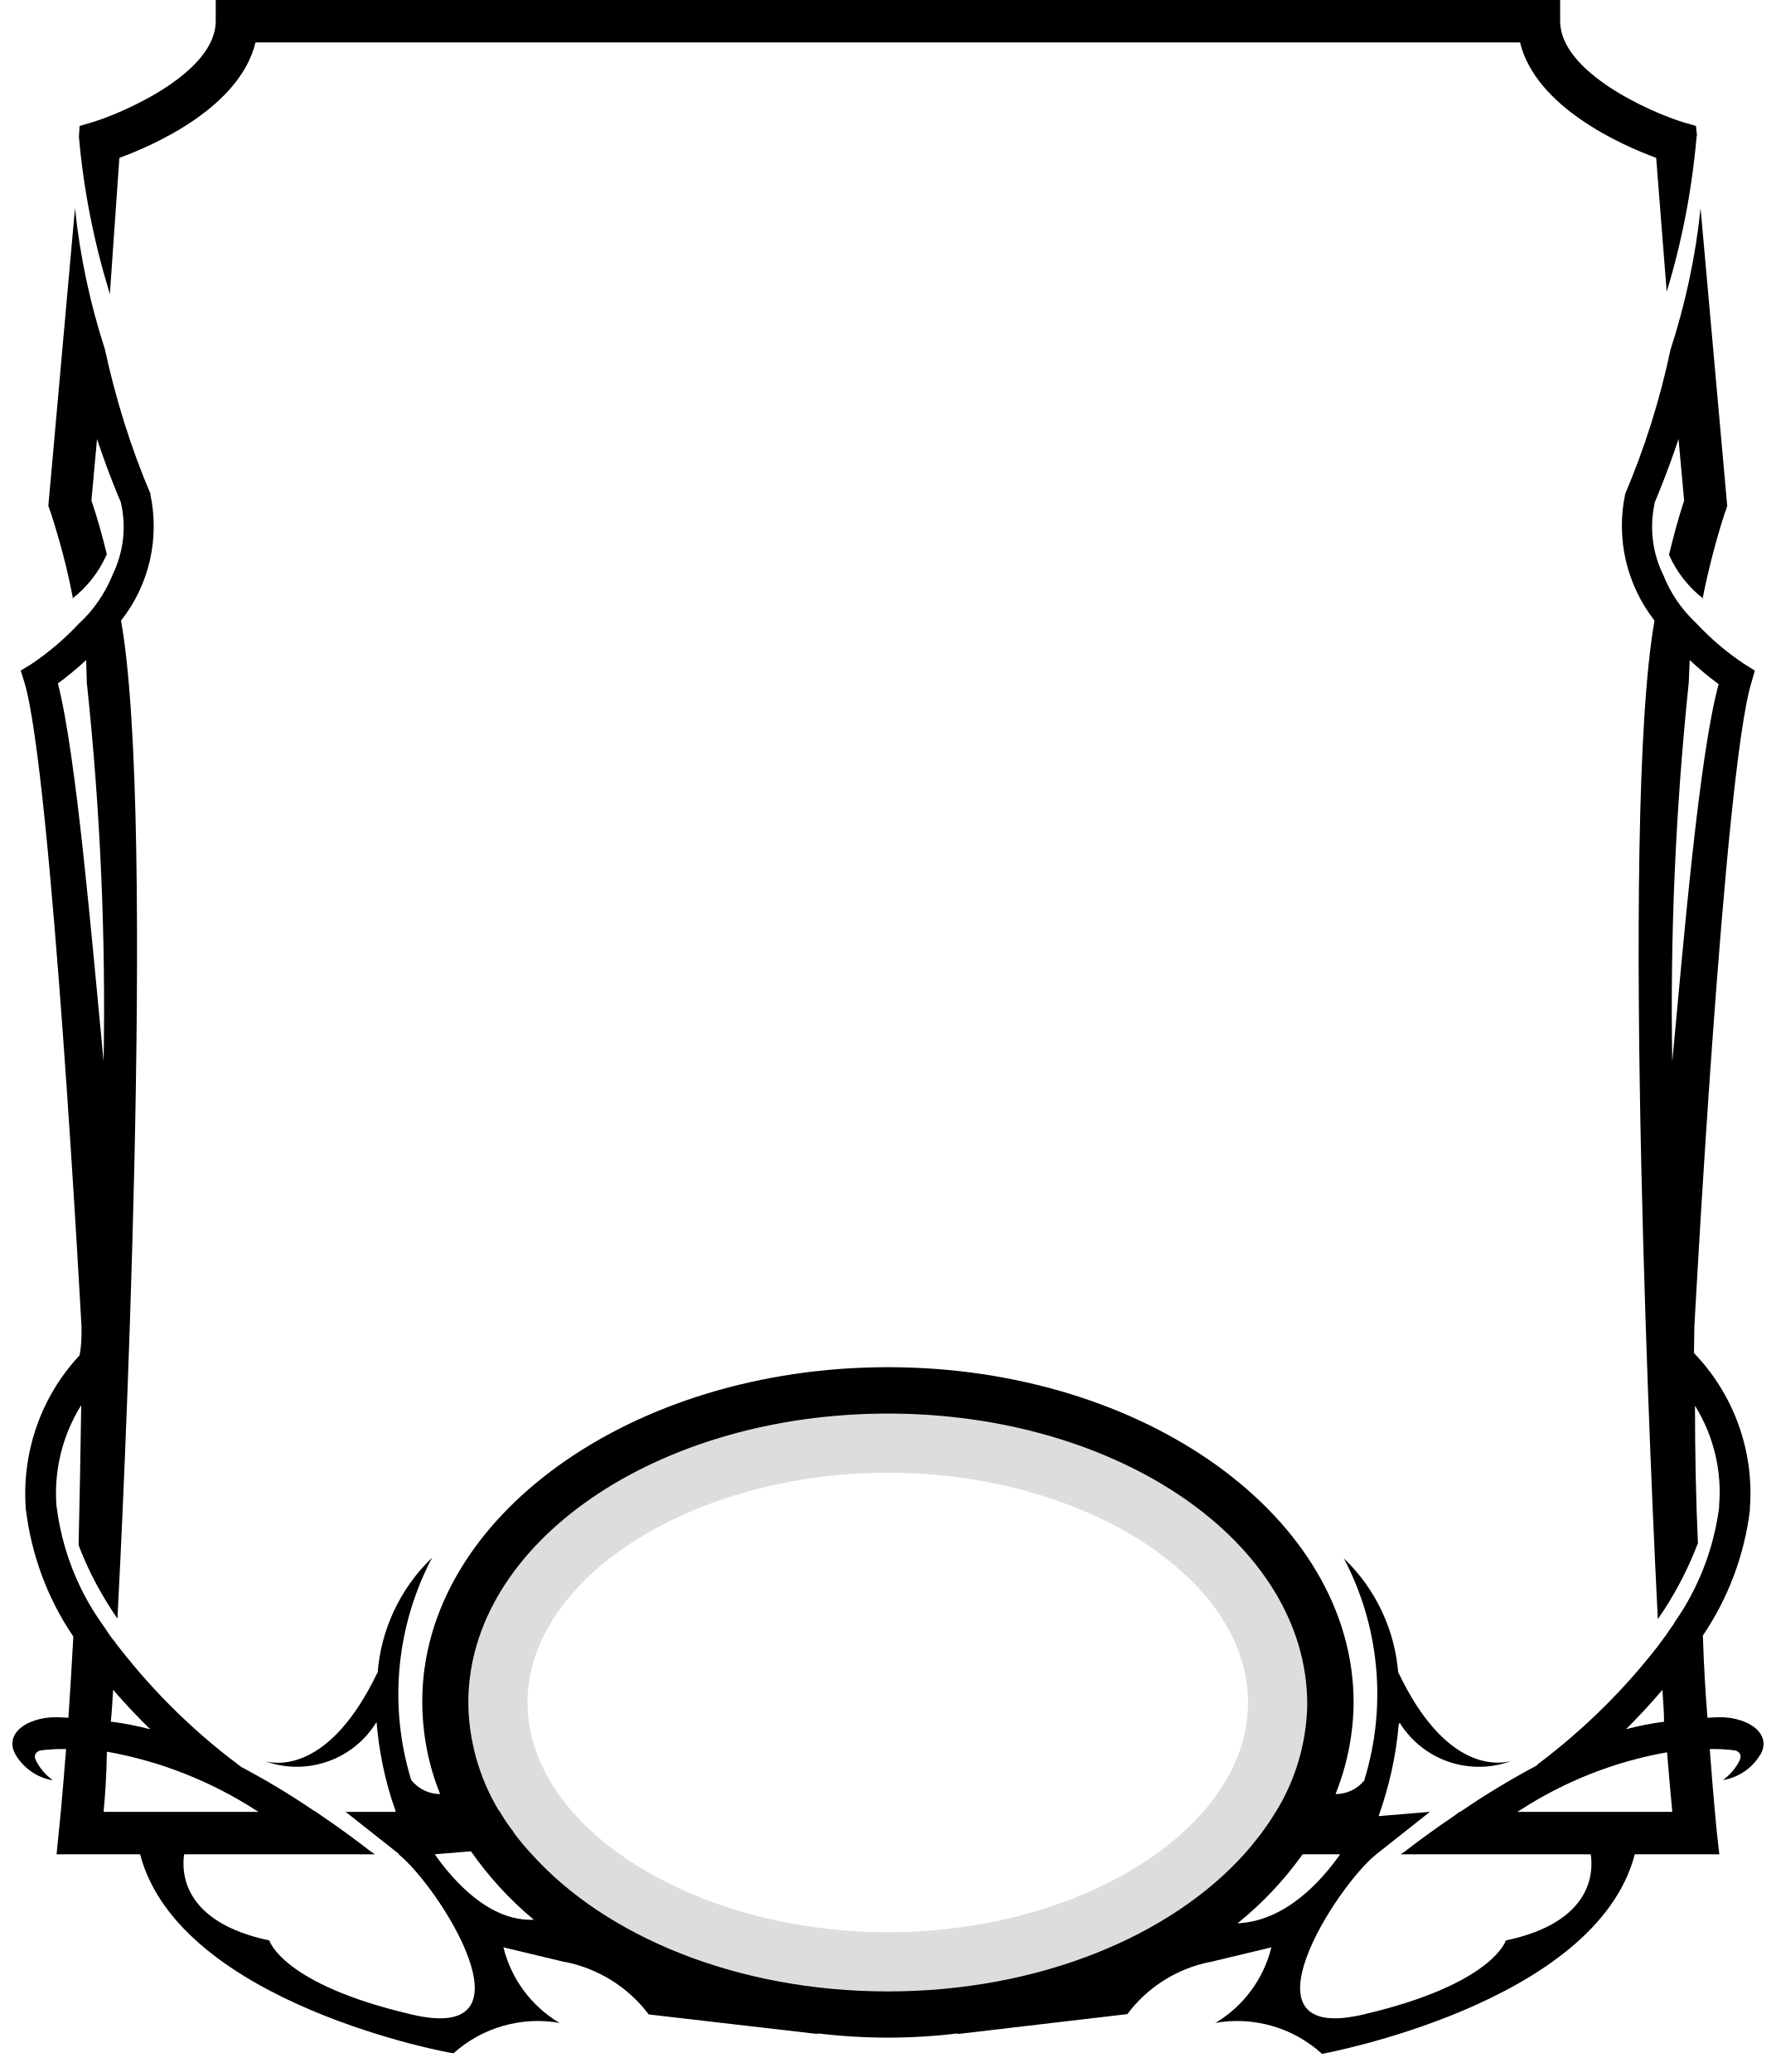
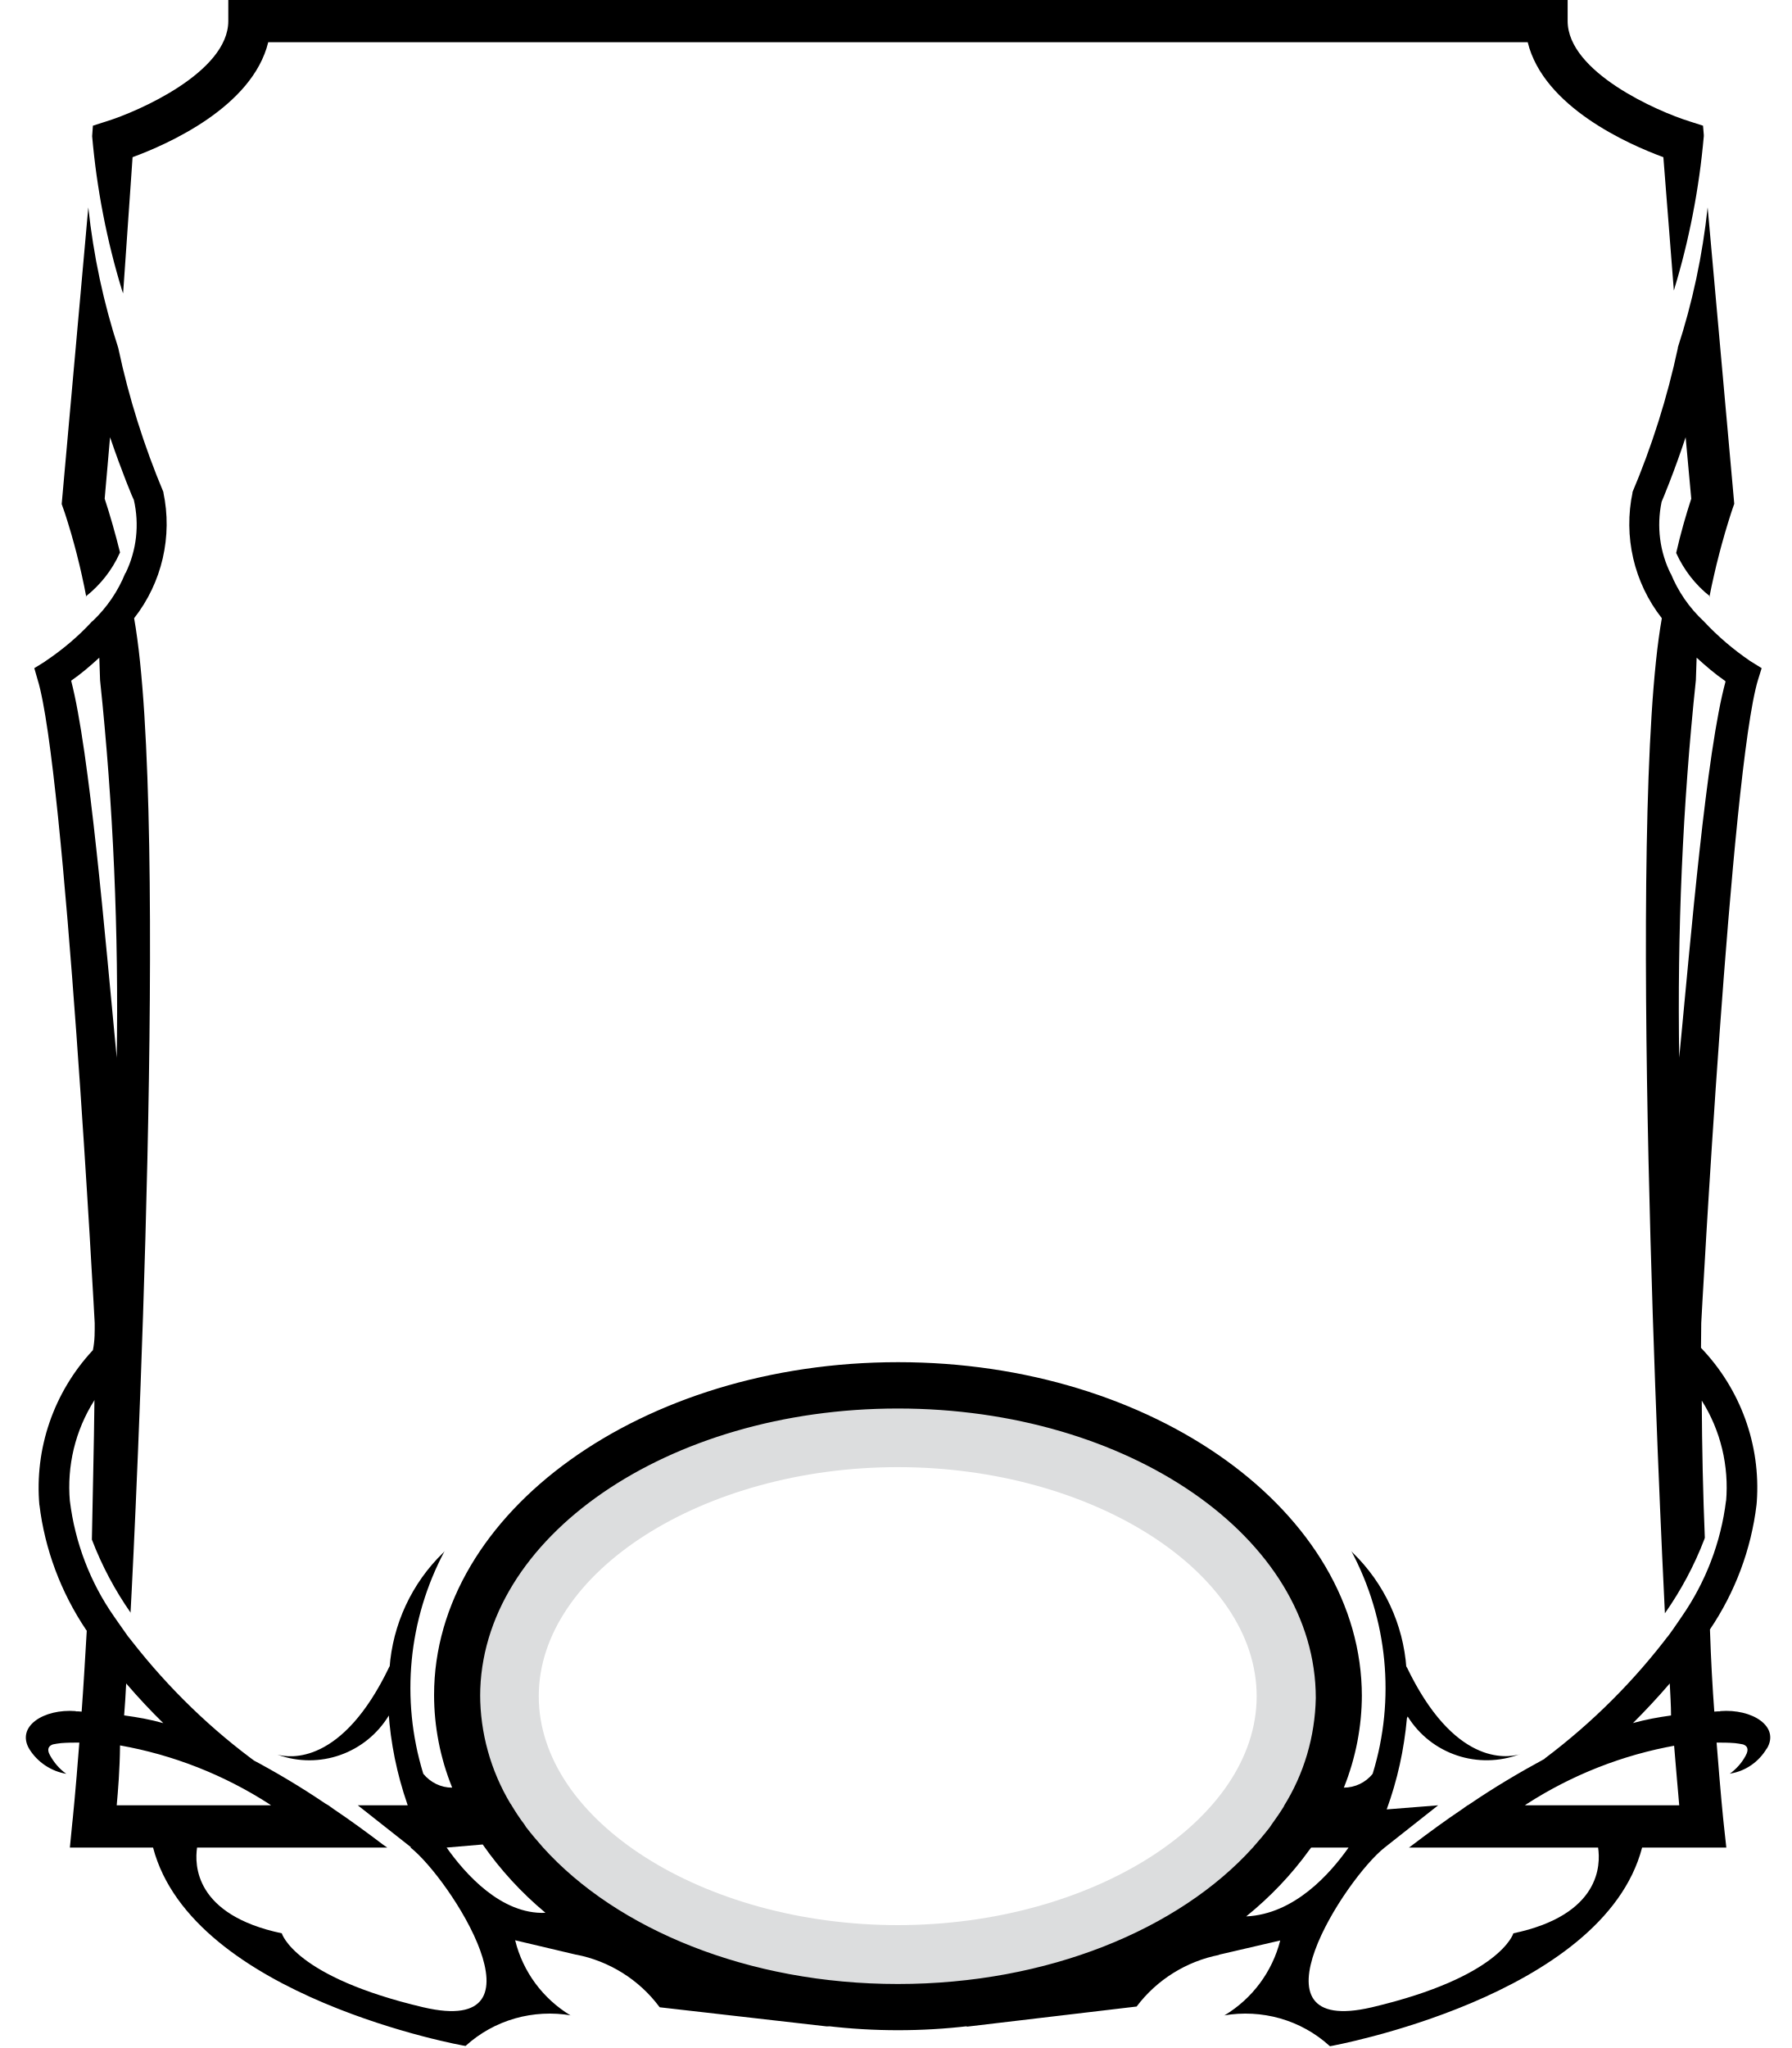
- <svg xmlns="http://www.w3.org/2000/svg" version="1.1" width="54" height="63" xml:space="preserve" id="attrBlock3">
-   <g id="attrBlock3-attrBlock3">
-     <path id="attrBlock3-bezier" stroke="none" fill="rgb(255, 255, 255)" d="M 1.13,20.47 L 0.99,19.76 C 2.36,26.76 2.92,33.89 2.67,41.02 2.63,41.97 -0.5,45.1 2.88,50.16 L 2.6,55.63 51.39,55.63 51.11,50.16 C 54.49,45.1 51.36,41.97 51.36,41.97 L 51.4,42.67 C 51.02,35.54 51.46,28.4 52.7,21.37 L 51.43,19.41 51.52,19.14 C 51.92,17.89 52.26,16.63 52.53,15.34 L 51.57,3.83 C 48.72,5.01 46.88,0.7 46.88,0.7 L 7.11,0.7 C 7.11,0.7 5.27,5.01 2.42,3.83 L 1.47,15.38 1.46,15.35 C 1.74,16.64 2.08,17.9 2.48,19.15 L 1.13,20.47 Z M 1.13,20.47" />
-     <ellipse id="attrBlock3-oval" stroke="none" fill="rgb(255, 255, 255)" cx="26.97" cy="51.77" rx="12.2" ry="8.25" />
-     <path id="attrBlock3-bezier2" stroke="none" fill="rgb(220, 221, 222)" d="M 27,61.25 C 34.43,61.25 40.45,57.01 40.45,51.77 40.45,46.53 34.43,42.28 27,42.28 19.56,42.28 13.54,46.53 13.54,51.77 13.54,57.01 19.56,61.25 27,61.25 Z M 27,58.75 C 21.06,58.75 16.04,55.55 16.04,51.77 16.04,47.98 21.06,44.78 27,44.78 32.94,44.78 37.95,47.98 37.95,51.77 37.95,55.55 32.94,58.75 27,58.75 Z M 27,58.75" />
-     <path id="attrBlock3-bezier3" stroke="none" fill="rgb(0, 0, 0)" d="M 3.15,32.27 L 3.15,32.33 C 3.22,28.46 3.05,24.6 2.64,20.76 L 2.62,20.07 C 2.35,20.32 2.06,20.56 1.76,20.78 2.32,22.94 2.79,28.55 3.15,32.27 Z M 3.15,55.09 L 7.86,55.09 7.81,55.06 C 6.42,54.16 4.88,53.55 3.25,53.26 3.24,54.03 3.19,54.66 3.15,55.09 Z M 3.37,52.35 L 3.4,52.35 C 3.79,52.4 4.19,52.48 4.57,52.58 4.2,52.22 3.82,51.82 3.44,51.38 3.42,51.72 3.4,52.05 3.37,52.35 Z M 16.23,58.37 L 16.22,58.36 C 15.5,57.76 14.86,57.06 14.32,56.29 L 13.22,56.38 C 13.78,57.18 14.88,58.43 16.23,58.37 Z M 14.24,51.77 L 14.24,51.71 C 14.24,52.89 14.56,54.03 15.16,55.04 L 15.19,55.07 C 15.31,55.28 15.45,55.49 15.6,55.68 15.62,55.72 15.64,55.74 15.65,55.76 15.81,55.97 15.98,56.18 16.17,56.38 18.42,58.88 22.42,60.55 27,60.55 31.57,60.55 35.58,58.88 37.83,56.38 38.01,56.18 38.18,55.97 38.34,55.76 38.36,55.74 38.37,55.72 38.39,55.69 38.53,55.5 38.67,55.3 38.79,55.09 L 38.77,55.13 C 39.39,54.14 39.73,53 39.75,51.82 39.75,46.92 34.03,42.98 27,42.98 19.96,42.98 14.24,46.92 14.24,51.77 Z M 39.61,56.38 L 39.56,56.45 C 39.01,57.21 38.36,57.89 37.63,58.48 39.1,58.41 40.19,57.18 40.75,56.38 L 39.61,56.38 Z M 46.14,55.09 L 50.85,55.09 C 50.81,54.66 50.75,54.03 50.69,53.27 L 50.74,53.27 C 49.12,53.55 47.57,54.16 46.19,55.06 M 49.44,52.58 L 49.43,52.58 C 49.81,52.48 50.2,52.4 50.6,52.35 50.6,52.05 50.57,51.72 50.55,51.38 50.18,51.82 49.8,52.22 49.44,52.58 Z M 50.85,32.27 C 51.2,28.55 51.67,22.94 52.26,20.8 L 52.23,20.78 C 51.93,20.56 51.65,20.32 51.38,20.07 L 51.35,20.76 C 50.95,24.6 50.78,28.45 50.85,32.31 M 1.9,52.22 L 1.9,52.22 C 1.95,52.22 2.02,52.23 2.08,52.23 2.13,51.5 2.18,50.67 2.23,49.76 L 2.21,49.73 C 1.44,48.59 0.96,47.28 0.79,45.92 L 0.79,45.95 C 0.64,44.21 1.23,42.48 2.42,41.21 2.48,40.89 2.48,40.63 2.48,40.37 2.48,40.37 1.57,23.44 0.74,20.74 L 0.63,20.39 0.94,20.2 0.97,20.18 C 1.49,19.83 1.97,19.42 2.4,18.96 L 2.4,18.96 C 2.85,18.55 3.19,18.04 3.42,17.49 L 3.42,17.48 C 3.76,16.79 3.85,16.01 3.67,15.26 3.65,15.22 3.3,14.4 2.95,13.35 L 2.78,15.22 C 2.96,15.74 3.11,16.29 3.25,16.86 L 3.24,16.87 C 3.01,17.39 2.65,17.85 2.2,18.2 L 2.22,18.21 C 2.06,17.34 1.83,16.48 1.56,15.64 L 1.47,15.38 2.28,6.33 2.28,6.33 C 2.43,7.79 2.74,9.23 3.19,10.62 L 3.19,10.62 C 3.52,12.14 3.98,13.62 4.59,15.05 L 4.57,15.02 C 4.86,16.37 4.54,17.78 3.68,18.87 4.77,24.96 3.71,46.69 3.57,49.22 L 3.58,49.23 C 3.1,48.53 2.69,47.78 2.39,46.98 2.42,45.61 2.45,44.19 2.47,42.72 L 2.46,42.74 C 1.89,43.66 1.63,44.74 1.72,45.82 L 1.72,45.8 C 1.88,47.07 2.34,48.29 3.08,49.34 3.13,49.42 3.17,49.47 3.2,49.51 3.29,49.66 3.39,49.8 3.5,49.93 3.52,49.96 3.53,49.98 3.53,49.98 L 3.53,49.98 3.62,50.09 C 4.73,51.52 6.04,52.79 7.51,53.85 L 7.25,53.68 C 8.03,54.09 8.79,54.54 9.52,55.04 L 9.61,55.09 9.78,55.21 C 10.3,55.56 10.8,55.93 11.28,56.3 L 11.4,56.38 5.6,56.38 C 5.52,56.9 5.53,58.44 8.19,59 8.19,59 8.57,60.33 12.51,61.25 16.45,62.18 13.32,57.33 12.12,56.38 L 12.13,56.37 10.51,55.09 12.03,55.09 12.02,55.04 C 11.7,54.14 11.51,53.19 11.44,52.24 L 11.46,52.34 C 10.76,53.51 9.33,54.01 8.06,53.55 8.42,53.65 10.03,53.88 11.48,50.85 L 11.48,50.86 11.48,50.91 C 11.57,49.57 12.16,48.31 13.12,47.38 L 13.15,47.34 C 12.05,49.42 11.81,51.85 12.5,54.11 L 12.51,54.13 C 12.73,54.4 13.05,54.55 13.39,54.55 L 13.38,54.54 C 13.02,53.65 12.84,52.69 12.84,51.73 12.84,46.15 19.19,41.57 27,41.57 34.81,41.57 41.16,46.15 41.16,51.77 L 41.16,51.72 C 41.16,52.69 40.97,53.65 40.61,54.55 L 40.61,54.55 C 40.95,54.55 41.27,54.4 41.49,54.13 L 41.49,54.11 C 42.18,51.86 41.95,49.42 40.84,47.34 L 40.87,47.39 C 41.84,48.32 42.42,49.57 42.52,50.9 L 42.52,50.85 C 43.96,53.88 45.57,53.65 45.97,53.54 L 45.99,53.53 C 44.72,54.02 43.28,53.54 42.56,52.38 L 42.53,52.44 C 42.45,53.39 42.24,54.32 41.92,55.22 L 43.48,55.09 41.85,56.38 C 40.65,57.33 37.52,62.18 41.46,61.25 45.4,60.33 45.79,59 45.79,59 48.45,58.44 48.45,56.9 48.37,56.38 L 42.59,56.38 42.71,56.3 C 43.19,55.93 43.7,55.56 44.22,55.21 L 44.38,55.09 44.4,55.09 44.49,55.03 C 45.21,54.54 45.96,54.09 46.73,53.68 L 46.75,53.65 C 48.2,52.56 49.49,51.28 50.58,49.83 L 50.46,49.98 C 50.46,49.98 50.48,49.96 50.5,49.93 50.6,49.8 50.7,49.66 50.8,49.51 50.83,49.47 50.86,49.42 50.9,49.37 L 50.91,49.34 C 51.65,48.29 52.12,47.07 52.28,45.79 L 52.27,45.82 C 52.37,44.74 52.11,43.66 51.54,42.74 51.54,44.19 51.57,45.61 51.63,46.93 L 51.61,46.97 C 51.3,47.77 50.9,48.53 50.41,49.23 50.28,46.69 49.23,24.96 50.31,18.87 L 50.31,18.87 C 49.46,17.78 49.13,16.37 49.42,15.01 L 49.4,15.06 C 50.01,13.63 50.48,12.14 50.8,10.61 L 50.8,10.62 C 51.25,9.23 51.56,7.79 51.71,6.33 L 52.52,15.38 52.48,15.51 52.43,15.65 C 52.16,16.49 51.94,17.35 51.77,18.21 L 51.79,18.2 C 51.34,17.85 50.98,17.39 50.75,16.87 50.89,16.29 51.04,15.74 51.21,15.22 L 51.04,13.35 C 50.69,14.4 50.34,15.22 50.31,15.29 L 50.31,15.32 C 50.15,16.07 50.25,16.85 50.6,17.53 L 50.58,17.49 C 50.8,18.05 51.15,18.55 51.59,18.96 L 51.59,18.96 C 52.02,19.42 52.49,19.82 53.01,20.17 L 53.36,20.39 53.26,20.74 C 52.42,23.44 51.52,40.37 51.52,40.37 51.52,40.63 51.51,40.89 51.51,41.14 L 51.5,41.13 C 52.71,42.38 53.34,44.1 53.21,45.84 L 53.21,45.92 C 53.04,47.29 52.55,48.59 51.78,49.73 51.81,50.67 51.86,51.5 51.92,52.23 51.98,52.23 52.04,52.22 52.1,52.22 L 52.1,52.22 C 53.07,52.14 53.93,52.68 53.52,53.37 L 53.52,53.36 C 53.28,53.76 52.87,54.04 52.41,54.12 L 52.38,54.13 C 52.58,53.99 52.75,53.8 52.87,53.58 52.99,53.37 52.9,53.28 52.79,53.23 52.71,53.22 52.63,53.2 52.54,53.2 L 52.54,53.2 C 52.36,53.18 52.17,53.18 51.99,53.18 52.1,54.7 52.2,55.62 52.2,55.67 L 52.28,56.38 49.71,56.38 C 48.52,60.94 40.19,62.45 40.19,62.45 L 40.18,62.43 C 39.3,61.64 38.1,61.3 36.94,61.51 L 36.97,61.5 C 37.82,60.99 38.42,60.17 38.66,59.21 L 36.78,59.66 36.81,59.65 C 35.8,59.85 34.9,60.41 34.28,61.24 L 29.08,61.85 29.12,61.83 29.17,61.82 C 27.73,62 26.27,62 24.82,61.82 L 24.91,61.85 19.73,61.25 19.72,61.24 C 19.09,60.41 18.18,59.85 17.17,59.65 L 17.19,59.66 15.31,59.21 15.31,59.22 C 15.55,60.17 16.15,60.99 17,61.5 L 17.03,61.51 C 15.87,61.3 14.67,61.64 13.79,62.43 13.78,62.45 5.45,60.94 4.26,56.38 L 1.72,56.38 1.79,55.67 C 1.8,55.62 1.89,54.7 2.01,53.18 1.83,53.18 1.64,53.18 1.46,53.2 L 1.46,53.2 C 1.37,53.2 1.29,53.22 1.2,53.23 1.09,53.28 1,53.37 1.11,53.56 L 1.11,53.56 C 1.23,53.79 1.4,53.98 1.61,54.13 L 1.61,54.13 C 1.15,54.06 0.74,53.78 0.49,53.38 0.06,52.68 0.92,52.14 1.9,52.22 Z M 3.34,8.95 L 3.32,8.87 C 2.85,7.33 2.54,5.76 2.4,4.16 L 2.42,3.83 2.83,3.71 C 3.8,3.41 6.56,2.2 6.56,0.64 L 6.56,-0 47.44,-0 47.44,0.64 C 47.44,2.2 50.19,3.41 51.16,3.71 L 51.57,3.83 51.6,4.11 51.59,4.15 C 51.45,5.75 51.15,7.33 50.68,8.87 L 50.36,4.8 C 49.3,4.41 46.7,3.26 46.22,1.29 L 7.77,1.29 C 7.29,3.26 4.7,4.41 3.63,4.8 L 3.34,8.95 Z M 3.34,8.95" />
-   </g>
+ <svg xmlns="http://www.w3.org/2000/svg" version="1.1" width="70" height="80" xml:space="preserve" id="attrBlock3">
+   <path id="attrBlock3-bezier" stroke="none" fill="rgb(255, 255, 255)" d="M 1,25.31 C 1,25.31 3.86,39.71 2.92,52.83 2.92,52.83 -1.08,56.83 3.24,63.31 L 2.88,70.32 65.34,70.32 64.98,63.31 C 69.3,56.83 65.3,52.83 65.3,52.83 64.36,39.71 67.22,25.31 67.22,25.31 L 65.38,23.95 65.49,23.61 C 66.01,22.01 66.45,20.39 66.8,18.75 L 65.57,4.02 C 61.92,5.52 59.56,-0 59.56,-0 L 8.66,-0 C 8.66,-0 6.31,5.52 2.65,4.02 L 1.44,18.8 1.43,18.76 C 1.78,20.4 2.21,22.02 2.73,23.62 L 1,25.31 Z M 1,25.31" transform="translate(0.97, 0.89)" />
+   <ellipse id="attrBlock3-oval" stroke="none" fill="rgb(255, 255, 255)" cx="16.65" cy="10.55" rx="15.65" ry="10.55" transform="translate(18.4, 55.71)" />
+   <path id="attrBlock3-bezier2" stroke="none" fill="rgb(220, 221, 222)" d="M 18.23,24.29 C 27.74,24.29 35.45,18.85 35.45,12.15 35.45,5.44 27.74,-0 18.23,-0 8.71,-0 1,5.44 1,12.15 1,18.85 8.71,24.29 18.23,24.29 Z M 18.23,21.09 C 10.62,21.09 4.2,17 4.2,12.15 4.2,7.3 10.62,3.2 18.23,3.2 25.83,3.2 32.25,7.3 32.25,12.15 32.25,16.99 25.83,21.09 18.23,21.09 Z M 18.23,21.09" transform="translate(16.85, 54.11)" />
+   <path id="attrBlock3-bezier3" stroke="none" fill="rgb(0, 0, 0)" d="M 4.55,41.31 L 4.55,41.38 C 4.63,36.43 4.42,31.49 3.9,26.57 L 3.87,25.69 C 3.52,26.01 3.16,26.32 2.77,26.59 3.49,29.36 4.09,36.55 4.55,41.31 Z M 4.55,70.52 L 10.58,70.52 10.51,70.47 C 8.74,69.33 6.76,68.55 4.68,68.18 4.67,69.16 4.6,69.96 4.55,70.52 Z M 4.84,67.01 L 4.86,67.01 C 5.37,67.08 5.88,67.17 6.37,67.31 5.89,66.84 5.4,66.32 4.92,65.76 4.9,66.2 4.87,66.62 4.84,67.01 Z M 21.3,74.72 L 21.28,74.7 C 20.36,73.93 19.54,73.04 18.85,72.05 L 17.44,72.17 C 18.16,73.19 19.57,74.79 21.3,74.72 Z M 18.75,66.26 L 18.75,66.19 C 18.75,67.69 19.16,69.16 19.93,70.45 L 19.96,70.49 C 20.12,70.76 20.29,71.02 20.48,71.27 20.51,71.32 20.53,71.35 20.55,71.38 20.76,71.65 20.98,71.91 21.21,72.17 24.09,75.36 29.22,77.5 35.07,77.5 40.93,77.5 46.06,75.36 48.94,72.17 49.17,71.91 49.39,71.65 49.6,71.38 49.62,71.35 49.64,71.32 49.66,71.29 49.84,71.04 50.02,70.78 50.18,70.52 L 50.14,70.57 C 50.94,69.3 51.37,67.83 51.4,66.33 51.4,60.06 44.08,55.02 35.07,55.02 26.07,55.02 18.75,60.06 18.75,66.26 Z M 51.22,72.17 L 51.15,72.26 C 50.45,73.23 49.62,74.1 48.68,74.86 50.57,74.77 51.96,73.19 52.68,72.17 L 51.22,72.17 Z M 59.57,70.52 L 65.6,70.52 C 65.55,69.96 65.48,69.16 65.4,68.19 L 65.47,68.18 C 63.39,68.55 61.41,69.33 59.64,70.47 M 63.8,67.3 L 63.78,67.31 C 64.28,67.17 64.78,67.08 65.28,67.01 65.28,66.62 65.25,66.2 65.23,65.76 64.75,66.32 64.26,66.84 63.8,67.3 Z M 65.6,41.31 C 66.06,36.55 66.66,29.36 67.41,26.62 L 67.38,26.59 C 66.99,26.32 66.63,26.01 66.28,25.69 L 66.25,26.57 C 65.73,31.48 65.52,36.42 65.6,41.35 M 2.95,66.84 L 2.95,66.85 C 3.02,66.85 3.1,66.85 3.18,66.86 3.25,65.92 3.31,64.86 3.38,63.7 L 3.35,63.66 C 2.37,62.2 1.74,60.52 1.53,58.78 L 1.53,58.81 C 1.33,56.59 2.09,54.38 3.62,52.74 3.7,52.34 3.69,52.01 3.69,51.68 3.69,51.68 2.53,30.01 1.46,26.55 L 1.33,26.1 1.72,25.86 1.76,25.83 C 2.43,25.38 3.05,24.86 3.59,24.27 L 3.6,24.27 C 4.16,23.74 4.6,23.1 4.89,22.38 L 4.9,22.38 C 5.33,21.49 5.44,20.49 5.22,19.53 5.19,19.49 4.75,18.43 4.29,17.08 L 4.08,19.48 C 4.3,20.15 4.5,20.86 4.68,21.58 L 4.67,21.6 C 4.37,22.27 3.91,22.85 3.34,23.3 L 3.36,23.31 C 3.15,22.2 2.87,21.1 2.52,20.03 L 2.4,19.69 3.44,8.1 3.44,8.1 C 3.64,9.97 4.03,11.81 4.61,13.59 L 4.61,13.59 C 5.02,15.53 5.62,17.43 6.39,19.26 L 6.37,19.22 C 6.74,20.95 6.32,22.76 5.23,24.15 6.62,31.95 5.27,59.76 5.09,63 L 5.11,63.02 C 4.48,62.12 3.97,61.16 3.58,60.14 3.61,58.39 3.66,56.57 3.68,54.68 L 3.67,54.71 C 2.93,55.88 2.6,57.26 2.72,58.64 L 2.72,58.63 C 2.92,60.25 3.51,61.81 4.45,63.15 4.53,63.26 4.57,63.32 4.61,63.38 4.74,63.56 4.86,63.74 4.99,63.92 5.02,63.96 5.04,63.98 5.04,63.98 L 5.04,63.98 5.15,64.12 C 6.58,65.95 8.25,67.57 10.13,68.93 L 9.8,68.71 C 10.8,69.24 11.77,69.82 12.7,70.45 L 12.82,70.52 13.03,70.67 C 13.7,71.12 14.34,71.59 14.96,72.06 L 15.12,72.17 7.69,72.17 C 7.59,72.84 7.59,74.8 11,75.52 11,75.52 11.48,77.22 16.53,78.41 21.58,79.59 17.57,73.38 16.03,72.17 L 16.05,72.16 13.97,70.52 15.92,70.52 15.9,70.46 C 15.5,69.3 15.25,68.09 15.17,66.86 L 15.19,67 C 14.29,68.49 12.47,69.14 10.83,68.54 11.3,68.67 13.36,68.97 15.21,65.09 L 15.22,65.11 15.21,65.16 C 15.33,63.45 16.08,61.84 17.31,60.65 L 17.36,60.59 C 15.94,63.26 15.64,66.37 16.52,69.26 L 16.53,69.29 C 16.81,69.63 17.22,69.83 17.65,69.83 L 17.65,69.81 C 17.19,68.67 16.95,67.44 16.95,66.21 16.95,59.07 25.08,53.21 35.08,53.21 45.07,53.21 53.2,59.07 53.2,66.26 L 53.2,66.2 C 53.2,67.44 52.96,68.67 52.5,69.82 L 52.49,69.83 C 52.93,69.83 53.35,69.63 53.62,69.29 L 53.63,69.26 C 54.51,66.38 54.21,63.26 52.79,60.59 L 52.84,60.65 C 54.07,61.84 54.82,63.45 54.94,65.16 L 54.94,65.09 C 56.79,68.97 58.85,68.67 59.36,68.53 L 59.38,68.52 C 57.75,69.14 55.91,68.53 54.99,67.05 L 54.96,67.12 C 54.85,68.34 54.59,69.53 54.17,70.68 L 56.18,70.52 54.09,72.17 C 52.55,73.38 48.54,79.59 53.59,78.41 58.63,77.22 59.12,75.52 59.12,75.52 62.53,74.8 62.53,72.84 62.43,72.17 L 55.04,72.17 55.19,72.06 C 55.81,71.59 56.45,71.12 57.12,70.67 L 57.33,70.52 57.34,70.52 57.46,70.44 C 58.39,69.81 59.35,69.24 60.33,68.71 L 60.36,68.68 C 62.22,67.28 63.86,65.64 65.26,63.78 L 65.11,63.98 C 65.11,63.98 65.13,63.95 65.16,63.92 65.29,63.74 65.42,63.56 65.54,63.38 65.58,63.32 65.62,63.26 65.67,63.19 L 65.69,63.16 C 66.63,61.81 67.23,60.25 67.43,58.61 L 67.43,58.65 C 67.55,57.27 67.22,55.88 66.48,54.71 66.49,56.57 66.53,58.39 66.6,60.07 L 66.58,60.13 C 66.19,61.15 65.67,62.12 65.04,63.02 64.88,59.76 63.53,31.95 64.92,24.15 L 64.92,24.15 C 63.83,22.76 63.41,20.95 63.78,19.22 L 63.75,19.28 C 64.53,17.44 65.13,15.54 65.55,13.58 L 65.54,13.59 C 66.12,11.81 66.51,9.97 66.71,8.1 L 67.75,19.68 67.69,19.85 67.63,20.03 C 67.28,21.11 67,22.2 66.78,23.31 L 66.81,23.3 C 66.23,22.85 65.78,22.26 65.48,21.6 65.65,20.86 65.85,20.15 66.07,19.48 L 65.85,17.08 C 65.4,18.44 64.96,19.49 64.92,19.58 L 64.91,19.61 C 64.71,20.57 64.84,21.57 65.28,22.44 L 65.26,22.38 C 65.55,23.1 65.99,23.74 66.56,24.27 L 66.56,24.27 C 67.1,24.85 67.71,25.37 68.37,25.82 L 68.82,26.1 68.68,26.55 C 67.62,30.01 66.46,51.68 66.46,51.68 66.46,52.01 66.45,52.34 66.45,52.66 L 66.44,52.64 C 67.99,54.25 68.79,56.44 68.63,58.67 L 68.62,58.78 C 68.41,60.53 67.78,62.2 66.8,63.65 66.84,64.86 66.9,65.92 66.97,66.86 67.05,66.85 67.13,66.85 67.2,66.85 L 67.2,66.84 C 68.45,66.74 69.55,67.44 69.02,68.31 L 69.02,68.3 C 68.71,68.82 68.2,69.18 67.6,69.28 L 67.57,69.29 C 67.82,69.11 68.04,68.87 68.19,68.59 68.35,68.31 68.24,68.19 68.09,68.14 67.98,68.12 67.88,68.1 67.77,68.09 L 67.76,68.09 C 67.53,68.07 67.29,68.07 67.06,68.07 67.21,70.01 67.33,71.19 67.34,71.26 L 67.44,72.17 64.15,72.17 C 62.62,78.01 51.96,79.93 51.96,79.93 L 51.94,79.92 C 50.82,78.9 49.29,78.47 47.8,78.73 L 47.84,78.72 C 48.92,78.07 49.7,77.02 50.01,75.8 L 47.6,76.36 47.64,76.36 C 46.35,76.61 45.19,77.33 44.4,78.38 L 37.74,79.17 37.8,79.14 37.86,79.14 C 36.01,79.36 34.14,79.36 32.29,79.14 L 32.41,79.17 25.77,78.41 25.75,78.39 C 24.96,77.33 23.79,76.6 22.49,76.35 L 22.52,76.36 20.11,75.79 20.12,75.8 C 20.42,77.02 21.2,78.07 22.27,78.72 L 22.32,78.73 C 20.83,78.47 19.3,78.9 18.18,79.92 18.16,79.93 7.5,78.01 5.97,72.17 L 2.72,72.17 2.81,71.25 C 2.82,71.19 2.94,70.01 3.09,68.07 2.85,68.07 2.62,68.07 2.38,68.09 L 2.38,68.09 C 2.27,68.1 2.16,68.12 2.06,68.14 1.91,68.19 1.8,68.31 1.94,68.56 L 1.94,68.56 C 2.1,68.85 2.31,69.1 2.58,69.29 L 2.58,69.29 C 1.99,69.19 1.46,68.84 1.14,68.33 0.6,67.44 1.7,66.74 2.95,66.84 Z M 4.8,11.46 L 4.76,11.35 C 4.16,9.39 3.77,7.37 3.59,5.32 L 3.62,4.91 4.15,4.74 C 5.38,4.36 8.91,2.82 8.91,0.82 L 8.91,-0 61.24,-0 61.24,0.82 C 61.24,2.82 64.77,4.36 66,4.74 L 66.53,4.91 66.56,5.27 66.56,5.32 C 66.38,7.36 65.99,9.38 65.39,11.35 L 64.98,6.14 C 63.62,5.64 60.3,4.18 59.68,1.65 L 10.47,1.65 C 9.85,4.18 6.53,5.64 5.17,6.14 L 4.8,11.46 Z M 4.8,11.46" transform="translate(0.01, -0)" />
</svg>
